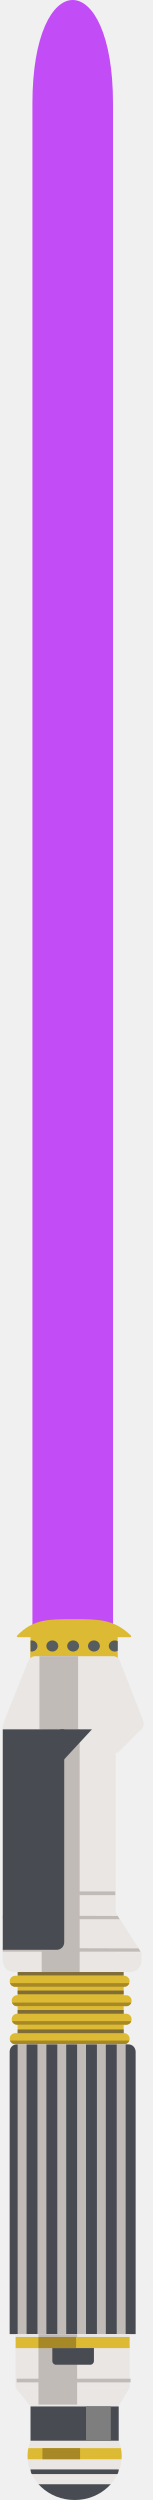
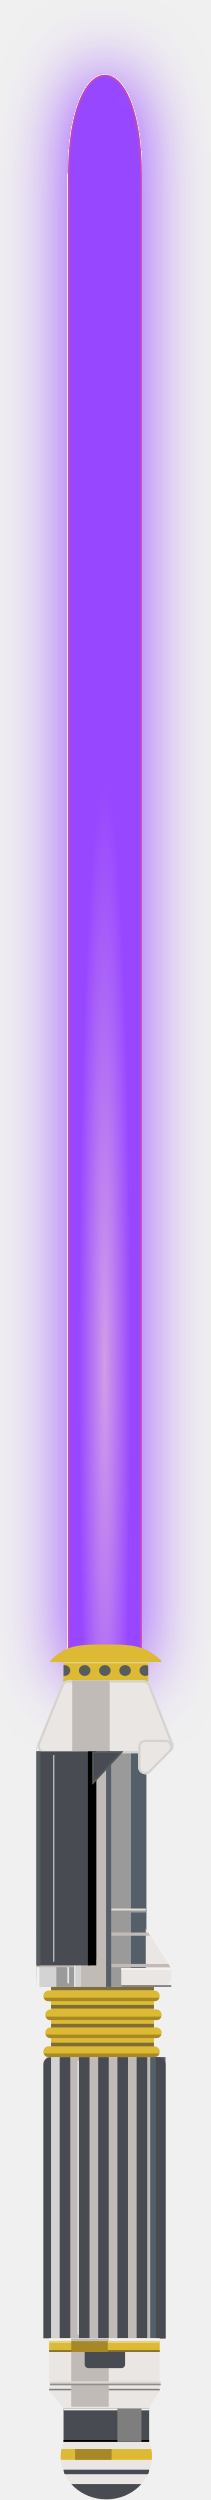
- <svg xmlns="http://www.w3.org/2000/svg" width="165" height="2699" viewBox="0 0 165 2699" fill="none">
-   <path d="M35 111.741V1793.75H122V111.741C122 -37.247 35 -37.247 35 111.741Z" fill="#C24CF5" />
-   <rect x="32.954" y="1783" width="90.933" height="10" fill="#DCBA33" />
-   <rect x="32.954" y="1767" width="94.142" height="26" fill="#DCBA33" />
-   <mask id="mask0_184_29274" style="mask-type:alpha" maskUnits="userSpaceOnUse" x="32" y="1767" width="96" height="26">
-     <rect x="32.954" y="1767" width="94.142" height="26" fill="#DCBA33" />
-   </mask>
-   <g mask="url(#mask0_184_29274)">
-     <ellipse cx="56.49" cy="1777" rx="6.419" ry="6" fill="#575C5F" />
-     <ellipse cx="78.955" cy="1777" rx="6.419" ry="6" fill="#575C5F" />
-     <ellipse cx="101.421" cy="1777" rx="6.419" ry="6" fill="#575C5F" />
-     <ellipse cx="123.887" cy="1777" rx="6.419" ry="6" fill="#575C5F" />
-     <ellipse cx="34.024" cy="1777" rx="6.419" ry="6" fill="#575C5F" />
-   </g>
-   <path d="M3 1862H125V2129H15C8.373 2129 3 2123.63 3 2117V1862Z" fill="#EAE6E3" />
-   <path d="M30.681 1793.01L4.439 1858.01C2.316 1863.26 6.187 1869 11.857 1869H147.295C152.925 1869 156.794 1863.34 154.749 1858.09L129.411 1793.09C128.214 1790.02 125.255 1788 121.958 1788H38.1C34.838 1788 31.903 1789.98 30.681 1793.01Z" fill="#EAE6E3" />
-   <path d="M97.142 2108H152.771V2117C152.771 2123.63 147.399 2129 140.771 2129H97.142V2108Z" fill="#EAE6E3" />
-   <path d="M152.771 2108L124.422 2064V2108H152.771Z" fill="#EAE6E3" />
-   <rect x="3.535" y="2042" width="120.887" height="4" fill="#C1BBB8" />
-   <path d="M3 2068L127.096 2068.5L129.236 2072H3V2068Z" fill="#C1BBB8" />
-   <path d="M3 2103L149.562 2103.5L151.701 2107H3V2103Z" fill="#C1BBB8" />
-   <rect x="42.583" y="1788" width="41.722" height="79" fill="#C1BBB8" />
-   <rect x="45" y="1867" width="41" height="262" fill="#C1BBB8" />
-   <path d="M3 1867H69.327V2097C69.327 2101.42 65.746 2105 61.327 2105H3V1867Z" fill="#484C52" />
-   <path d="M65.048 1904L99.281 1867H65.048V1904Z" fill="#484C52" />
-   <path d="M129.714 1890.01L151.673 1867.6C156.634 1862.54 153.047 1854 145.959 1854H124C119.582 1854 116 1857.58 116 1862V1884.41C116 1891.57 124.698 1895.12 129.714 1890.01Z" fill="#EAE6E3" />
-   <rect x="19.047" y="2133" width="114.468" height="74" fill="#DCBA33" />
-   <rect x="12.628" y="2154" width="129.445" height="12" rx="6" fill="#DCBA33" />
-   <mask id="mask1_184_29274" style="mask-type:alpha" maskUnits="userSpaceOnUse" x="12" y="2154" width="131" height="12">
-     <rect x="12.628" y="2154" width="129.445" height="12" rx="6" fill="#DCBA33" />
-   </mask>
-   <g mask="url(#mask1_184_29274)">
-     <rect x="12.628" y="2162" width="129.445" height="4" fill="#A78827" />
-   </g>
-   <rect x="19.047" y="2129" width="114.468" height="4" fill="#7F6C36" />
-   <rect x="10.489" y="2133" width="129.445" height="12" rx="6" fill="#DCBA33" />
-   <mask id="mask2_184_29274" style="mask-type:alpha" maskUnits="userSpaceOnUse" x="10" y="2133" width="130" height="12">
-     <rect x="10.489" y="2133" width="129.445" height="12" rx="6" fill="#DCBA33" />
-   </mask>
-   <g mask="url(#mask2_184_29274)">
-     <rect x="10.489" y="2141" width="129.445" height="4" fill="#A78827" />
-   </g>
-   <rect x="19.047" y="2149" width="114.468" height="4" fill="#7F6C36" />
-   <rect x="12.628" y="2174" width="129.445" height="12" rx="6" fill="#DCBA33" />
-   <mask id="mask3_184_29274" style="mask-type:alpha" maskUnits="userSpaceOnUse" x="12" y="2174" width="131" height="12">
-     <rect x="12.628" y="2174" width="129.445" height="12" rx="6" fill="#DCBA33" />
-   </mask>
-   <g mask="url(#mask3_184_29274)">
-     <rect x="12.628" y="2182" width="129.445" height="4" fill="#A78827" />
-   </g>
-   <rect x="19.047" y="2170" width="114.468" height="4" fill="#7F6C36" />
-   <rect x="10.489" y="2195" width="129.445" height="12" rx="6" fill="#DCBA33" />
-   <mask id="mask4_184_29274" style="mask-type:alpha" maskUnits="userSpaceOnUse" x="10" y="2195" width="130" height="12">
-     <rect x="10.489" y="2195" width="129.445" height="12" rx="6" fill="#DCBA33" />
-   </mask>
-   <g mask="url(#mask4_184_29274)">
-     <rect x="10.489" y="2203" width="129.445" height="4" fill="#A78827" />
-   </g>
-   <rect x="19.047" y="2191" width="114.468" height="4" fill="#7F6C36" />
-   <path d="M10.489 2215C10.489 2210.58 14.07 2207 18.489 2207H138.353C142.771 2207 146.353 2210.58 146.353 2215V2520H10.489V2215Z" fill="#C1BBB8" />
-   <mask id="mask5_184_29274" style="mask-type:alpha" maskUnits="userSpaceOnUse" x="10" y="2207" width="137" height="313">
-     <path d="M10.489 2215C10.489 2210.58 14.07 2207 18.489 2207H138.353C142.771 2207 146.353 2210.58 146.353 2215V2520H10.489V2215Z" fill="#C1BBB8" />
-   </mask>
-   <g mask="url(#mask5_184_29274)">
-     <path d="M7.279 2207H19.047V2520H7.279V2207Z" fill="#484C52" />
-     <path d="M28.675 2207H40.443V2520H28.675V2207Z" fill="#484C52" />
-     <path d="M50.071 2207H61.839V2520H50.071V2207Z" fill="#484C52" />
-     <path d="M71.467 2207H83.235V2520H71.467V2207Z" fill="#484C52" />
-     <path d="M92.863 2207H104.631V2520H92.863V2207Z" fill="#484C52" />
-     <path d="M114.259 2207H126.027V2520H114.259V2207Z" fill="#484C52" />
-     <path d="M135.655 2207H147.422V2520H135.655V2207Z" fill="#484C52" />
-   </g>
-   <rect x="16.907" y="2520" width="123.026" height="58" fill="#EAE6E3" />
-   <path d="M139.934 2578L127.631 2598H32.954L16.907 2578H139.934Z" fill="#EAE6E3" />
-   <rect x="41.513" y="2520" width="41.722" height="76" fill="#C1BBB8" />
-   <rect x="17.977" y="2568" width="123.026" height="4" fill="#C1BBB8" />
-   <rect x="16.907" y="2523" width="123.026" height="12" fill="#DCBA33" />
-   <path d="M56.49 2535H101.421V2549C101.421 2551.21 99.63 2553 97.421 2553H60.49C58.281 2553 56.49 2551.21 56.49 2549V2535Z" fill="#484C52" />
-   <ellipse cx="80.56" cy="2651.5" rx="50.815" ry="47.5" fill="#EAE6E3" />
-   <rect x="32.954" y="2598" width="95.212" height="37" fill="#484C52" />
-   <rect x="92.863" y="2598" width="26.745" height="37" fill="#7E7E7E" />
-   <rect x="41.513" y="2523" width="40.652" height="12" fill="#A78827" />
-   <mask id="mask6_184_29274" style="mask-type:alpha" maskUnits="userSpaceOnUse" x="29" y="2604" width="103" height="95">
-     <ellipse cx="80.56" cy="2651.5" rx="50.815" ry="47.5" fill="#EAE6E3" />
-   </mask>
-   <g mask="url(#mask6_184_29274)">
-     <rect width="95.212" height="5" transform="matrix(1 0 0 -1 32.9541 2671)" fill="#484C52" />
-     <rect width="95.212" height="20" transform="matrix(1 0 0 -1 31.8843 2702)" fill="#484C52" />
-     <rect x="21.186" y="2643" width="123.026" height="12" fill="#DCBA33" />
-     <rect x="45.791" y="2643" width="40.652" height="12" fill="#A78827" />
-   </g>
-   <path d="M18.468 1765.84C17.863 1766.47 18.311 1767.5 19.181 1767.5H140.74C141.629 1767.5 142.071 1766.43 141.428 1765.82C123.52 1748.66 108.339 1748 80.025 1748C51.856 1748 35.734 1748.01 18.468 1765.84Z" fill="#DCBA33" />
+ <svg xmlns="http://www.w3.org/2000/svg" xmlns:xlink="http://www.w3.org/1999/xlink" width="234" height="2781" viewBox="0 0 234 2781" fill="none">
+   <g filter="url(#filter0_d_4033_1185)">
+     <path d="M156.734 195.614V1871.29H76.734V195.614C76.734 47.187 156.734 47.187 156.734 195.614Z" fill="url(#paint0_radial_4033_1185)" stroke-width="2.268" stroke="#BC48C6" />
+   </g>
+   <rect x="70.688" y="1864.29" width="90.933" height="10" fill="#DCBA33" />
+   <g clip-path="url(#clip0_4033_1185)">
+     <rect x="70.688" y="1864.29" width="90.933" height="1.8" fill="#E7D381" />
+     <rect x="70.688" y="1872.49" width="90.933" height="1.8" fill="#7F6C36" />
+   </g>
+   <rect x="70.688" y="1848.29" width="94.142" height="26" fill="#DCBA33" />
+   <g clip-path="url(#clip1_4033_1185)">
+     <rect x="70.688" y="1848.29" width="94.142" height="2" fill="#E7D381" />
+     <rect x="70.688" y="1872.29" width="94.142" height="2" fill="#7F6C36" />
+   </g>
+   <mask id="mask0_4033_1185" style="mask-type:alpha" maskUnits="userSpaceOnUse" x="70" y="1848" width="95" height="27">
+     <rect x="70.688" y="1848.29" width="94.142" height="26" fill="#DCBA33" />
+   </mask>
+   <g mask="url(#mask0_4033_1185)">
+     <ellipse cx="94.224" cy="1858.29" rx="6.419" ry="6" fill="#575C5F" />
+     <ellipse cx="116.689" cy="1858.29" rx="6.419" ry="6" fill="#575C5F" />
+     <ellipse cx="139.155" cy="1858.29" rx="6.419" ry="6" fill="#575C5F" />
+     <ellipse cx="161.621" cy="1858.29" rx="6.419" ry="6" fill="#575C5F" />
+     <ellipse cx="71.758" cy="1858.29" rx="6.419" ry="6" fill="#575C5F" />
+   </g>
+   <path d="M40.734 1943.29H162.734V2210.29H52.734C46.107 2210.29 40.734 2204.92 40.734 2198.29V1943.29Z" fill="#9A9A9A" />
+   <g clip-path="url(#clip2_4033_1185)">
+     <rect x="40.734" y="1943.29" width="21.96" height="267" fill="#D3D3D3" />
+     <rect x="40.734" y="1943.29" width="3.05" height="267" fill="#F4F2EE" />
+     <rect x="145.734" y="1943.29" width="17" height="267" fill="#555F69" />
+     <rect x="74.894" y="1947.29" width="1.952" height="259" fill="#EAE6E3" />
+   </g>
+   <use xlink:href="#stroke0_4033_1185" fill="#EAE6E3" />
+   <mask id="stroke1_4033_1185" fill="white">
+     <use xlink:href="#stroke0_4033_1185" />
+   </mask>
+   <path d="M42.173 1939.3L68.415 1874.3C69.637 1871.27 72.572 1869.29 75.834 1869.29H159.692C162.989 1869.29 165.948 1871.32 167.145 1874.39L192.483 1939.39C194.528 1944.63 190.659 1950.29 185.029 1950.29H49.591C43.92 1950.29 40.05 1944.56 42.173 1939.3Z" stroke-width="5" stroke="#D3D3D3" mask="url(#stroke1_4033_1185)" />
+   <path d="M134.876 2189.29H190.505V2198.29C190.505 2204.92 185.133 2210.29 178.505 2210.29H134.876V2189.29Z" fill="#EAE6E3" />
+   <g clip-path="url(#clip3_4033_1185)">
+     <rect x="134.876" y="2189.29" width="55.629" height="2" fill="#F4F2EE" />
+     <rect x="134.876" y="2208.29" width="55.629" height="2" fill="#7E7E7E" />
+   </g>
+   <path d="M190.505 2189.29L162.156 2145.29V2189.29H190.505Z" fill="#EAE6E3" />
+   <rect x="41.269" y="2123.29" width="120.887" height="4" fill="#C1BBB8" />
+   <g clip-path="url(#clip4_4033_1185)">
+     <rect x="41.269" y="2123.29" width="120.887" height="1" fill="#F4F2EE" />
+     <rect x="41.269" y="2126.29" width="120.887" height="1" fill="#7E7E7E" />
+   </g>
+   <path d="M40.734 2149.29L164.83 2149.79L166.97 2153.29H40.734V2149.29Z" fill="#C1BBB8" />
+   <path d="M40.734 2184.29L187.296 2184.79L189.435 2188.29H40.734V2184.29Z" fill="#C1BBB8" />
+   <rect x="80.316" y="1869.29" width="41.722" height="79" fill="#C1BBB8" />
+   <rect x="82.734" y="1948.29" width="41" height="262" fill="#C1BBB8" />
+   <g clip-path="url(#clip5_4033_1185)">
+     <rect x="82.734" y="1948.29" width="7.38" height="262" fill="#D3D3D3" />
+     <rect x="82.734" y="1948.29" width="1.025" height="262" fill="#F4F2EE" />
+     <rect x="117.994" y="1948.29" width="5.74" height="262" fill="#555F69" />
+   </g>
+   <path d="M40.734 1948.29H107.061V2178.29C107.061 2182.71 103.48 2186.29 99.061 2186.29H40.734V1948.29Z" fill="#484C52" />
+   <g clip-path="url(#clip6_4033_1185)">
+     <rect x="40.734" y="1948.29" width="4.311" height="238" fill="#575C5F" />
+     <rect x="40.734" y="1948.29" width="1.658" height="238" fill="#555F69" />
+     <rect x="97.775" y="1948.29" width="9.286" height="238" fill="#010200" />
+     <rect x="59.306" y="1952.29" width="1.061" height="230" fill="#EAE6E3" />
+   </g>
+   <path d="M102.782 1985.29L137.015 1948.29H102.782V1985.29Z" fill="#484C52" />
+   <mask id="stroke2_4033_1185" fill="white">
+     <path d="M102.782 1985.29L137.015 1948.29H102.782V1985.29Z" />
+   </mask>
+   <path d="M137.015 1948.29L102.782 1985.29V1948.29H137.015Z" stroke-width="3" stroke="#575C5F" mask="url(#stroke2_4033_1185)" />
+   <use xlink:href="#stroke3_4033_1185" fill="#EAE6E3" />
+   <mask id="stroke4_4033_1185" fill="white">
+     <use xlink:href="#stroke3_4033_1185" />
+   </mask>
+   <path d="M189.407 1948.89L167.448 1971.3C162.432 1976.42 153.734 1972.87 153.734 1965.7V1943.29C153.734 1938.88 157.316 1935.29 161.734 1935.29H183.693C190.781 1935.29 194.368 1943.83 189.407 1948.89Z" stroke-width="5" stroke="#D3D3D3" mask="url(#stroke4_4033_1185)" />
+   <rect x="56.781" y="2214.29" width="114.468" height="74" fill="#DCBA33" />
+   <g clip-path="url(#clip7_4033_1185)">
+     <rect x="56.781" y="2214.29" width="114.468" height="2" fill="#E7D381" />
+     <rect x="56.781" y="2286.29" width="114.468" height="2" fill="#7F6C36" />
+   </g>
+   <rect x="50.362" y="2235.29" width="129.445" height="12" rx="6" fill="#DCBA33" />
+   <mask id="mask1_4033_1185" style="mask-type:alpha" maskUnits="userSpaceOnUse" x="50" y="2235" width="130" height="13">
+     <rect x="50.362" y="2235.29" width="129.445" height="12" rx="6" fill="#DCBA33" />
+   </mask>
+   <g mask="url(#mask1_4033_1185)">
+     <rect x="50.362" y="2243.29" width="129.445" height="4" fill="#A78827" />
+   </g>
+   <rect x="56.781" y="2210.29" width="114.468" height="4" fill="#7F6C36" />
+   <rect x="48.222" y="2214.29" width="129.445" height="12" rx="6" fill="#DCBA33" />
+   <mask id="mask2_4033_1185" style="mask-type:alpha" maskUnits="userSpaceOnUse" x="48" y="2214" width="130" height="13">
+     <rect x="48.222" y="2214.29" width="129.445" height="12" rx="6" fill="#DCBA33" />
+   </mask>
+   <g mask="url(#mask2_4033_1185)">
+     <rect x="48.222" y="2222.29" width="129.445" height="4" fill="#A78827" />
+   </g>
+   <rect x="56.781" y="2230.29" width="114.468" height="4" fill="#7F6C36" />
+   <rect x="50.362" y="2255.29" width="129.445" height="12" rx="6" fill="#DCBA33" />
+   <mask id="mask3_4033_1185" style="mask-type:alpha" maskUnits="userSpaceOnUse" x="50" y="2255" width="130" height="13">
+     <rect x="50.362" y="2255.29" width="129.445" height="12" rx="6" fill="#DCBA33" />
+   </mask>
+   <g mask="url(#mask3_4033_1185)">
+     <rect x="50.362" y="2263.29" width="129.445" height="4" fill="#A78827" />
+   </g>
+   <rect x="56.781" y="2251.29" width="114.468" height="4" fill="#7F6C36" />
+   <rect x="48.222" y="2276.29" width="129.445" height="12" rx="6" fill="#DCBA33" />
+   <mask id="mask4_4033_1185" style="mask-type:alpha" maskUnits="userSpaceOnUse" x="48" y="2276" width="130" height="13">
+     <rect x="48.222" y="2276.29" width="129.445" height="12" rx="6" fill="#DCBA33" />
+   </mask>
+   <g mask="url(#mask4_4033_1185)">
+     <rect x="48.222" y="2284.29" width="129.445" height="4" fill="#A78827" />
+   </g>
+   <rect x="56.781" y="2272.29" width="114.468" height="4" fill="#7F6C36" />
+   <path d="M48.222 2296.29C48.222 2291.88 51.804 2288.29 56.222 2288.29H176.086C180.505 2288.29 184.086 2291.88 184.086 2296.29V2601.29H48.222V2296.29Z" fill="#C1BBB8" />
+   <g clip-path="url(#clip8_4033_1185)">
+     <rect x="48.222" y="2288.29" width="22" height="313" fill="#D3D3D3" />
+     <rect x="48.222" y="2288.29" width="3.397" height="313" fill="#F4F2EE" />
+     <rect x="167.086" y="2288.29" width="17" height="313" fill="#555F69" />
+     <rect x="86.264" y="2292.29" width="2.174" height="305" fill="#EAE6E3" />
+   </g>
+   <mask id="mask5_4033_1185" style="mask-type:alpha" maskUnits="userSpaceOnUse" x="48" y="2288" width="137" height="314">
+     <path d="M48.222 2296.29C48.222 2291.88 51.804 2288.29 56.222 2288.29H176.086C180.505 2288.29 184.086 2291.88 184.086 2296.29V2601.29H48.222V2296.29Z" fill="#C1BBB8" />
+   </mask>
+   <g mask="url(#mask5_4033_1185)">
+     <path d="M45.013 2288.29H56.781V2601.29H45.013V2288.29Z" fill="#484C52" />
+     <path d="M66.409 2288.29H78.177V2601.29H66.409V2288.29Z" fill="#484C52" />
+     <path d="M87.805 2288.29H99.573V2601.29H87.805V2288.29Z" fill="#484C52" />
+     <path d="M109.201 2288.29H120.969V2601.29H109.201V2288.29Z" fill="#484C52" />
+     <path d="M130.597 2288.29H142.365V2601.29H130.597V2288.29Z" fill="#484C52" />
+     <path d="M151.993 2288.29H163.76V2601.29H151.993V2288.29Z" fill="#484C52" />
+     <path d="M173.389 2288.29H185.156V2601.29H173.389V2288.29Z" fill="#484C52" />
+   </g>
+   <rect x="54.641" y="2601.29" width="123.026" height="58" fill="#EAE6E3" />
+   <g clip-path="url(#clip9_4033_1185)">
+     <rect x="54.641" y="2601.29" width="123.026" height="2" fill="#F4F2EE" />
+     <rect x="54.641" y="2657.29" width="123.026" height="2" fill="#7E7E7E" />
+   </g>
+   <path d="M177.668 2659.29L165.365 2679.29H70.688L54.641 2659.29H177.668Z" fill="#EAE6E3" />
+   <rect x="79.247" y="2601.29" width="41.722" height="76" fill="#C1BBB8" />
+   <rect x="55.711" y="2649.29" width="123.026" height="4" fill="#C1BBB8" />
+   <g clip-path="url(#clip10_4033_1185)">
+     <rect x="55.711" y="2649.29" width="123.026" height="1" fill="#F4F2EE" />
+     <rect x="55.711" y="2652.29" width="123.026" height="1" fill="#7E7E7E" />
+   </g>
+   <rect x="54.641" y="2604.29" width="123.026" height="12" fill="#DCBA33" />
+   <g clip-path="url(#clip11_4033_1185)">
+     <rect x="54.641" y="2604.29" width="123.026" height="2" fill="#E7D381" />
+     <rect x="54.641" y="2614.29" width="123.026" height="2" fill="#7F6C36" />
+   </g>
+   <path d="M94.224 2616.29H139.155V2630.29C139.155 2632.5 137.364 2634.29 135.155 2634.29H98.224C96.015 2634.29 94.224 2632.5 94.224 2630.29V2616.29Z" fill="#484C52" />
+   <ellipse cx="118.294" cy="2732.79" rx="50.815" ry="47.5" fill="#EAE6E3" />
+   <rect x="70.688" y="2679.29" width="95.212" height="37" fill="#484C52" />
+   <g clip-path="url(#clip12_4033_1185)">
+     <rect x="70.688" y="2679.29" width="95.212" height="2" fill="#F4F2EE" />
+     <rect x="70.688" y="2714.29" width="95.212" height="2" fill="#010200" />
+   </g>
+   <rect x="130.597" y="2679.29" width="26.745" height="37" fill="#7E7E7E" />
+   <rect x="79.247" y="2604.29" width="40.652" height="12" fill="#A78827" />
+   <mask id="mask6_4033_1185" style="mask-type:alpha" maskUnits="userSpaceOnUse" x="67" y="2685" width="103" height="96">
+     <ellipse cx="118.294" cy="2732.79" rx="50.815" ry="47.5" fill="#EAE6E3" />
+   </mask>
+   <g mask="url(#mask6_4033_1185)">
+     <rect x="70.688" y="2747.29" width="95.212" height="5" fill="#484C52" />
+     <rect x="69.618" y="2763.29" width="95.212" height="20" fill="#484C52" />
+     <rect x="58.92" y="2724.29" width="123.026" height="12" fill="#DCBA33" />
+     <rect x="83.526" y="2724.29" width="40.652" height="12" fill="#A78827" />
+   </g>
+   <path d="M56.202 1847.14C55.597 1847.76 56.045 1848.79 56.915 1848.79H178.474C179.363 1848.79 179.805 1847.72 179.162 1847.11C161.254 1829.95 146.073 1829.29 117.759 1829.29C89.59 1829.29 73.468 1829.31 56.202 1847.14Z" fill="#DCBA33" />
+   <defs>
+     <filter id="filter0_d_4033_1185" x="-2.28882e-05" y="0" width="233.468" height="1940.47" filterUnits="userSpaceOnUse" color-interpolation-filters="sRGB">
+       <feFlood flood-opacity="0" result="BackgroundImageFix" />
+       <feColorMatrix in="SourceAlpha" type="matrix" values="0 0 0 0 0 0 0 0 0 0 0 0 0 0 0 0 0 0 127 0" result="hardAlpha" />
+       <feOffset dy="-7.56" />
+       <feGaussianBlur stdDeviation="37.8" />
+       <feComposite in2="hardAlpha" operator="out" />
+       <feColorMatrix type="matrix" values="0 0 0 0 0.592 0 0 0 0 0.278 0 0 0 0 1 0 0 0 1 0" />
+       <feBlend mode="normal" in2="BackgroundImageFix" result="effect1_dropShadow_4033_1185" />
+       <feBlend mode="normal" in="SourceGraphic" in2="effect1_dropShadow_4033_1185" result="shape" />
+     </filter>
+     <radialGradient id="paint0_radial_4033_1185" cx="0" cy="0" r="1" gradientUnits="userSpaceOnUse" gradientTransform="translate(116.66 1519.71) rotate(90) scale(650.448 29.1191)">
+       <stop stop-color="#D19DE9" />
+       <stop offset="1" stop-color="#9747FF" />
+     </radialGradient>
+     <clipPath id="clip0_4033_1185">
+       <rect width="90.933" height="10" fill="white" transform="translate(70.6882 1864.29)" />
+     </clipPath>
+     <clipPath id="clip1_4033_1185">
+       <rect width="94.142" height="26" fill="white" transform="translate(70.6882 1848.29)" />
+     </clipPath>
+     <clipPath id="clip2_4033_1185">
+       <rect width="122" height="267" fill="white" transform="translate(40.734 1943.29)" />
+     </clipPath>
+     <path id="stroke0_4033_1185" d="M68.415 1874.3L42.173 1939.3C40.05 1944.56 43.92 1950.29 49.591 1950.29H185.029C190.659 1950.29 194.528 1944.63 192.483 1939.39L167.145 1874.39C165.948 1871.32 162.989 1869.29 159.692 1869.29H75.834C72.572 1869.29 69.637 1871.27 68.415 1874.3Z" />
+     <clipPath id="clip3_4033_1185">
+       <rect width="55.629" height="21" fill="white" transform="translate(134.876 2189.29)" />
+     </clipPath>
+     <clipPath id="clip4_4033_1185">
+       <rect width="120.887" height="4" fill="white" transform="translate(41.2689 2123.29)" />
+     </clipPath>
+     <clipPath id="clip5_4033_1185">
+       <rect width="41" height="262" fill="white" transform="translate(82.734 1948.29)" />
+     </clipPath>
+     <clipPath id="clip6_4033_1185">
+       <rect width="66.327" height="238" fill="white" transform="translate(40.734 1948.29)" />
+     </clipPath>
+     <path id="stroke3_4033_1185" d="M167.448 1971.3L189.407 1948.89C194.368 1943.83 190.781 1935.29 183.693 1935.29H161.734C157.316 1935.29 153.734 1938.88 153.734 1943.29V1965.7C153.734 1972.87 162.432 1976.42 167.448 1971.3Z" />
+     <clipPath id="clip7_4033_1185">
+       <rect width="114.468" height="74" fill="white" transform="translate(56.7809 2214.29)" />
+     </clipPath>
+     <clipPath id="clip8_4033_1185">
+       <rect width="135.864" height="313" fill="white" transform="translate(48.2225 2288.29)" />
+     </clipPath>
+     <clipPath id="clip9_4033_1185">
+       <rect width="123.026" height="58" fill="white" transform="translate(54.6414 2601.29)" />
+     </clipPath>
+     <clipPath id="clip10_4033_1185">
+       <rect width="123.026" height="4" fill="white" transform="translate(55.7112 2649.29)" />
+     </clipPath>
+     <clipPath id="clip11_4033_1185">
+       <rect width="123.026" height="12" fill="white" transform="translate(54.6414 2604.29)" />
+     </clipPath>
+     <clipPath id="clip12_4033_1185">
+       <rect width="95.212" height="37" fill="white" transform="translate(70.6882 2679.29)" />
+     </clipPath>
+   </defs>
</svg>
